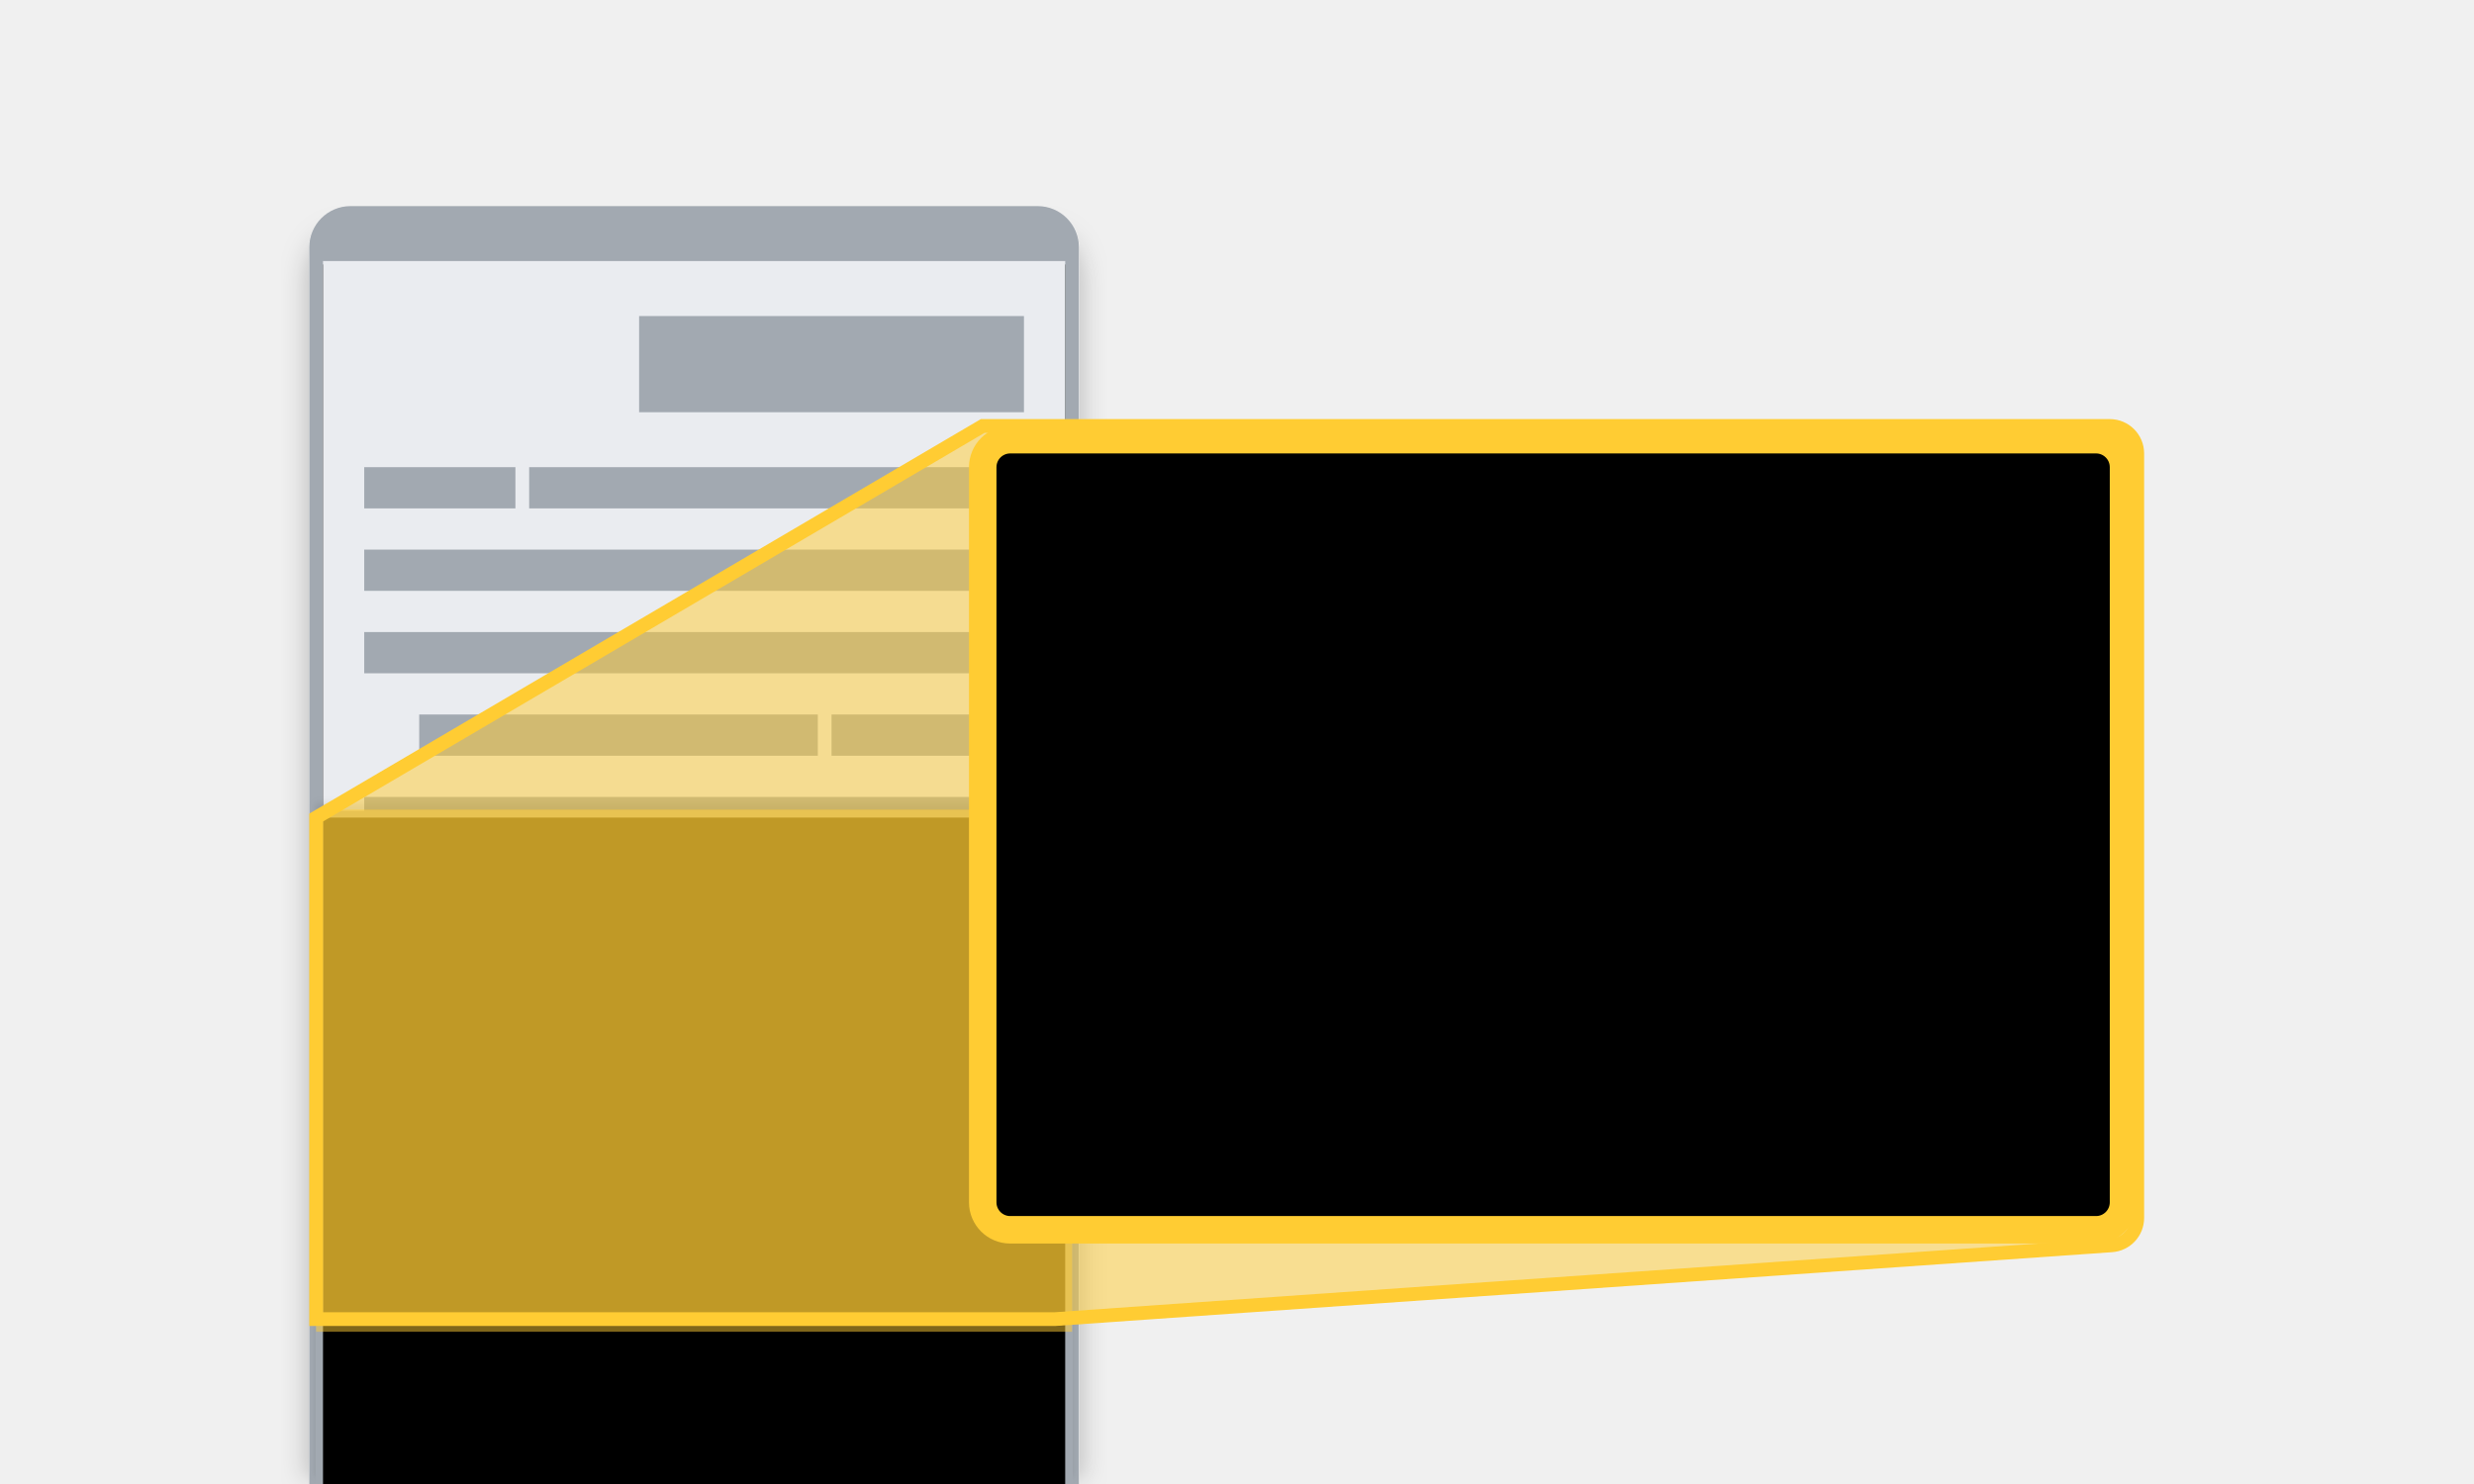
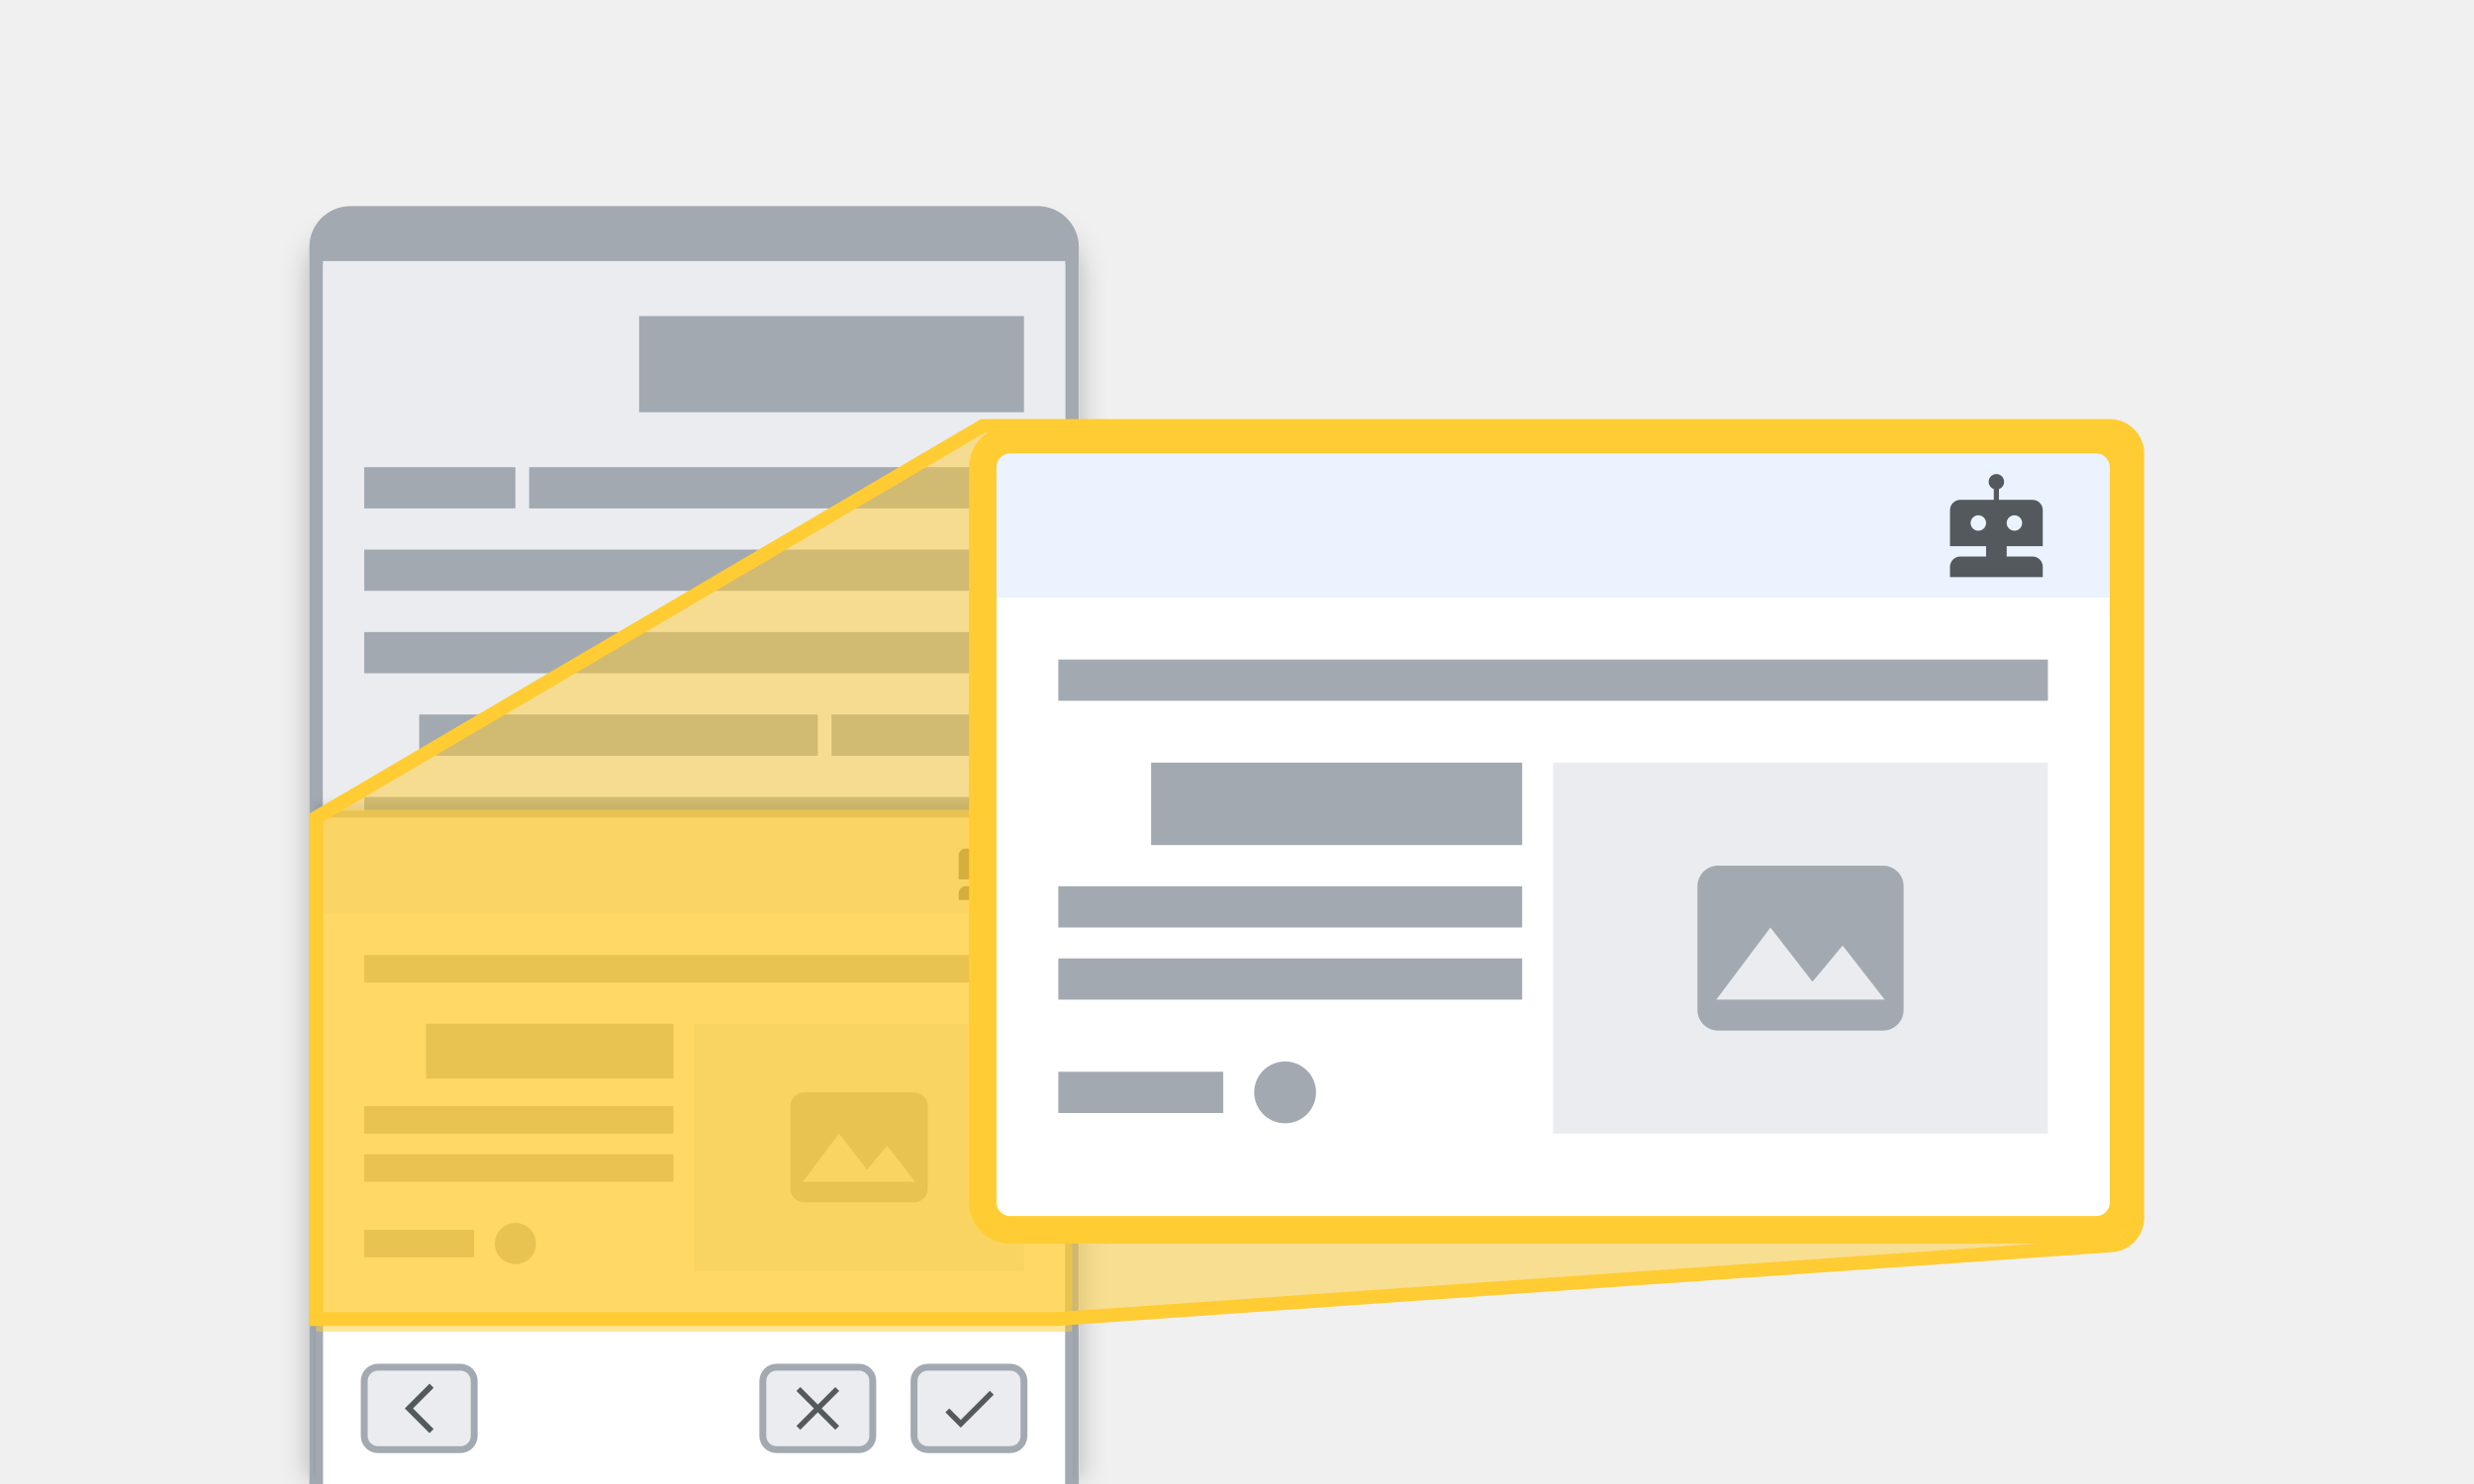
- <svg xmlns="http://www.w3.org/2000/svg" width="360" height="216" viewBox="0 0 360 216">
+ <svg xmlns="http://www.w3.org/2000/svg" width="360" height="216" fill="none" viewBox="0 0 360 216">
  <g clip-path="url(#clip0)">
    <g filter="url(#filter0_d)">
      <rect width="108" height="192" fill="#eaecf0" rx="4" transform="matrix(-1 0 0 1 155 32)" />
      <rect width="110" height="194" x="1" y="-1" stroke="#a2a9b1" stroke-linecap="square" stroke-width="2" rx="5" transform="matrix(-1 0 0 1 157 32)" />
    </g>
    <path fill="#a2a9b1" stroke="#a2a9b1" stroke-linecap="square" d="M155 36a4 4 0 0 0-4-4H51a4 4 0 0 0-4 4v2h108z" />
    <g clip-path="url(#clip1)">
      <path fill="#eaecf0" d="M155 38H47v82h108z" />
      <path fill="#a2a9b1" d="M149 116H53v6h96zm0-12h-28v6h28zm-30 0H61v6h58zm30-12H53v6h96zm0-12H53v6h96zM75 68H53v6h22zm74 0H77v6h72zm0-22H93v14h56z" />
    </g>
    <g filter="url(#filter1_d)">
      <path fill="#fff" d="M155 119H47v98h108z" />
      <path fill="#fff" d="M155 193H47v24h108z" />
      <rect width="16" height="12" fill="#eaecf0" stroke="#a2a9b1" stroke-linecap="square" rx="2" transform="matrix(-1 0 0 1 149 199)" />
      <path fill="#54595d" fill-rule="evenodd" d="M139.8 206.668 138.132 205l-.564.564 2.232 2.236 4.8-4.8-.564-.568z" clip-rule="evenodd" />
      <rect width="16" height="12" fill="#eaecf0" stroke="#a2a9b1" stroke-linecap="square" rx="2" transform="matrix(-1 0 0 1 69 199)" />
      <path fill="#54595d" fill-rule="evenodd" d="m62.5 201.4.6.6-3 3 3 3-.6.6-3.6-3.6z" clip-rule="evenodd" />
      <rect width="16" height="12" fill="#eaecf0" stroke="#a2a9b1" stroke-linecap="square" rx="2" transform="matrix(-1 0 0 1 127 199)" />
      <path fill="#54595d" fill-rule="evenodd" d="m118.435 204.999-2.546-2.545.566-.566 2.546 2.546 2.544-2.545.566.566-2.545 2.544 2.546 2.546-.566.566-2.545-2.546-2.547 2.546-.565-.565z" clip-rule="evenodd" />
      <path fill="#fff" d="M155 119H47v74h108z" />
      <path fill="#a2a9b1" d="M98 161H53v4h45zm51-22H53v4h96zm-51 29H53v4h45zm0-19H62v8h36z" />
      <rect width="6" height="6" fill="#a2a9b1" rx="3" transform="matrix(-1 0 0 1 78 178)" />
      <path fill="#a2a9b1" d="M69 179H53v4h16z" />
      <path fill="#eaf3ff" d="M155 119H47v14h108z" />
      <path fill="#eaecf0" d="M149 149h-48v36h48z" />
      <path fill="#a2a9b1" fill-rule="evenodd" d="M117 159h16a2 2 0 0 1 2 2v12a2 2 0 0 1-2 2h-16a2 2 0 0 1-2-2v-12a2 2 0 0 1 2-2m16.17 13-4.09-5.25-2.92 3.51-4.08-5.26-5.25 7z" clip-rule="evenodd" />
      <path fill="#54595d" fill-rule="evenodd" d="M144.25 123.5h3.252c.551 0 .998.448.998.998V128H145v1h2.502c.551 0 .998.444.998 1v1h-9v-1c0-.553.447-1 .998-1H143v-1h-3.5v-3.502c0-.551.447-.998.998-.998h3.252v-1.043a.75.75 0 1 1 .5 0zm-2 3a.75.75 0 1 0 0-1.5.75.75 0 0 0 0 1.5m3.5 0a.75.75 0 1 0 0-1.5.75.75 0 0 0 0 1.5" clip-rule="evenodd" />
      <path stroke="#a2a9b1" stroke-linecap="square" d="M155.5 118.5h-109v99h109z" />
    </g>
    <path fill="#fc3" stroke="#fc3" stroke-linecap="square" d="M155 118.341h.5v75h-109v-75z" opacity=".5" />
    <path fill="#fc3" fill-opacity=".5" stroke="#fc3" stroke-width="2" d="m153.5 192 153.779-10.74a4 4 0 0 0 3.721-3.99V66a4 4 0 0 0-4-4H143l-97 57v73z" />
    <rect width="166" height="115" x="2" y="-2" fill="#fff" rx="4" transform="matrix(-1 0 0 1 311 66)" />
    <path fill="#a2a9b1" d="M221.5 129H154v6h67.5zM298 96H154v6h144zm-76.5 43.5H154v6h67.5zm0-28.5h-54v12h54z" />
    <rect width="9" height="9" fill="#a2a9b1" rx="4.5" transform="matrix(-1 0 0 1 191.5 154.5)" />
    <path fill="#a2a9b1" d="M178 156h-24v6h24z" />
    <path fill="#eaf3ff" d="M307 66H145v21h162z" />
    <path fill="#eaecf0" d="M298 111h-72v54h72z" />
    <path fill="#a2a9b1" fill-rule="evenodd" d="M250 126h24a3 3 0 0 1 3 3v18a3 3 0 0 1-3 3h-24a3 3 0 0 1-3-3v-18a3 3 0 0 1 3-3m24.255 19.5-6.135-7.875-4.38 5.265-6.12-7.89-7.875 10.5z" clip-rule="evenodd" />
    <path fill="#54595d" fill-rule="evenodd" d="M290.875 72.75h4.879c.826 0 1.496.671 1.496 1.497V79.5H292V81h3.754c.826 0 1.496.666 1.496 1.5V84h-13.5v-1.5c0-.828.67-1.5 1.496-1.5H289v-1.5h-5.25v-5.252c0-.827.67-1.498 1.496-1.498h4.879v-1.563a1.125 1.125 0 1 1 .75 0zm-3 4.5a1.125 1.125 0 1 0 0-2.251 1.125 1.125 0 0 0 0 2.25zm5.25 0a1.125 1.125 0 1 0 0-2.251 1.125 1.125 0 0 0 0 2.25z" clip-rule="evenodd" />
    <rect width="166" height="115" x="2" y="-2" stroke="#fc3" stroke-linecap="square" stroke-width="4" rx="4" transform="matrix(-1 0 0 1 311 66)" />
  </g>
  <defs>
    <clipPath id="clip0">
      <path fill="#fff" d="M0 0h360v216H0z" />
    </clipPath>
    <clipPath id="clip1">
      <path fill="#fff" d="M155 38H47v82h108z" />
    </clipPath>
    <filter id="filter0_d" width="120" height="204" x="41" y="30" color-interpolation-filters="sRGB" filterUnits="userSpaceOnUse">
      <feFlood flood-opacity="0" result="BackgroundImageFix" />
      <feColorMatrix in="SourceAlpha" result="hardAlpha" values="0 0 0 0 0 0 0 0 0 0 0 0 0 0 0 0 0 0 127 0" />
      <feOffset dy="4" />
      <feGaussianBlur stdDeviation="2" />
      <feComposite in2="hardAlpha" operator="out" />
      <feColorMatrix values="0 0 0 0 0 0 0 0 0 0 0 0 0 0 0 0 0 0 0.25 0" />
      <feBlend in2="BackgroundImageFix" result="effect1_dropShadow" />
      <feBlend in="SourceGraphic" in2="effect1_dropShadow" result="shape" />
    </filter>
    <filter id="filter1_d" width="112" height="102" x="45" y="116" color-interpolation-filters="sRGB" filterUnits="userSpaceOnUse">
      <feFlood flood-opacity="0" result="BackgroundImageFix" />
      <feColorMatrix in="SourceAlpha" result="hardAlpha" values="0 0 0 0 0 0 0 0 0 0 0 0 0 0 0 0 0 0 127 0" />
      <feOffset dy="-1" />
      <feGaussianBlur stdDeviation=".5" />
      <feComposite in2="hardAlpha" operator="out" />
      <feColorMatrix values="0 0 0 0 0 0 0 0 0 0 0 0 0 0 0 0 0 0 0.1 0" />
      <feBlend in2="BackgroundImageFix" result="effect1_dropShadow" />
      <feBlend in="SourceGraphic" in2="effect1_dropShadow" result="shape" />
    </filter>
  </defs>
</svg>
